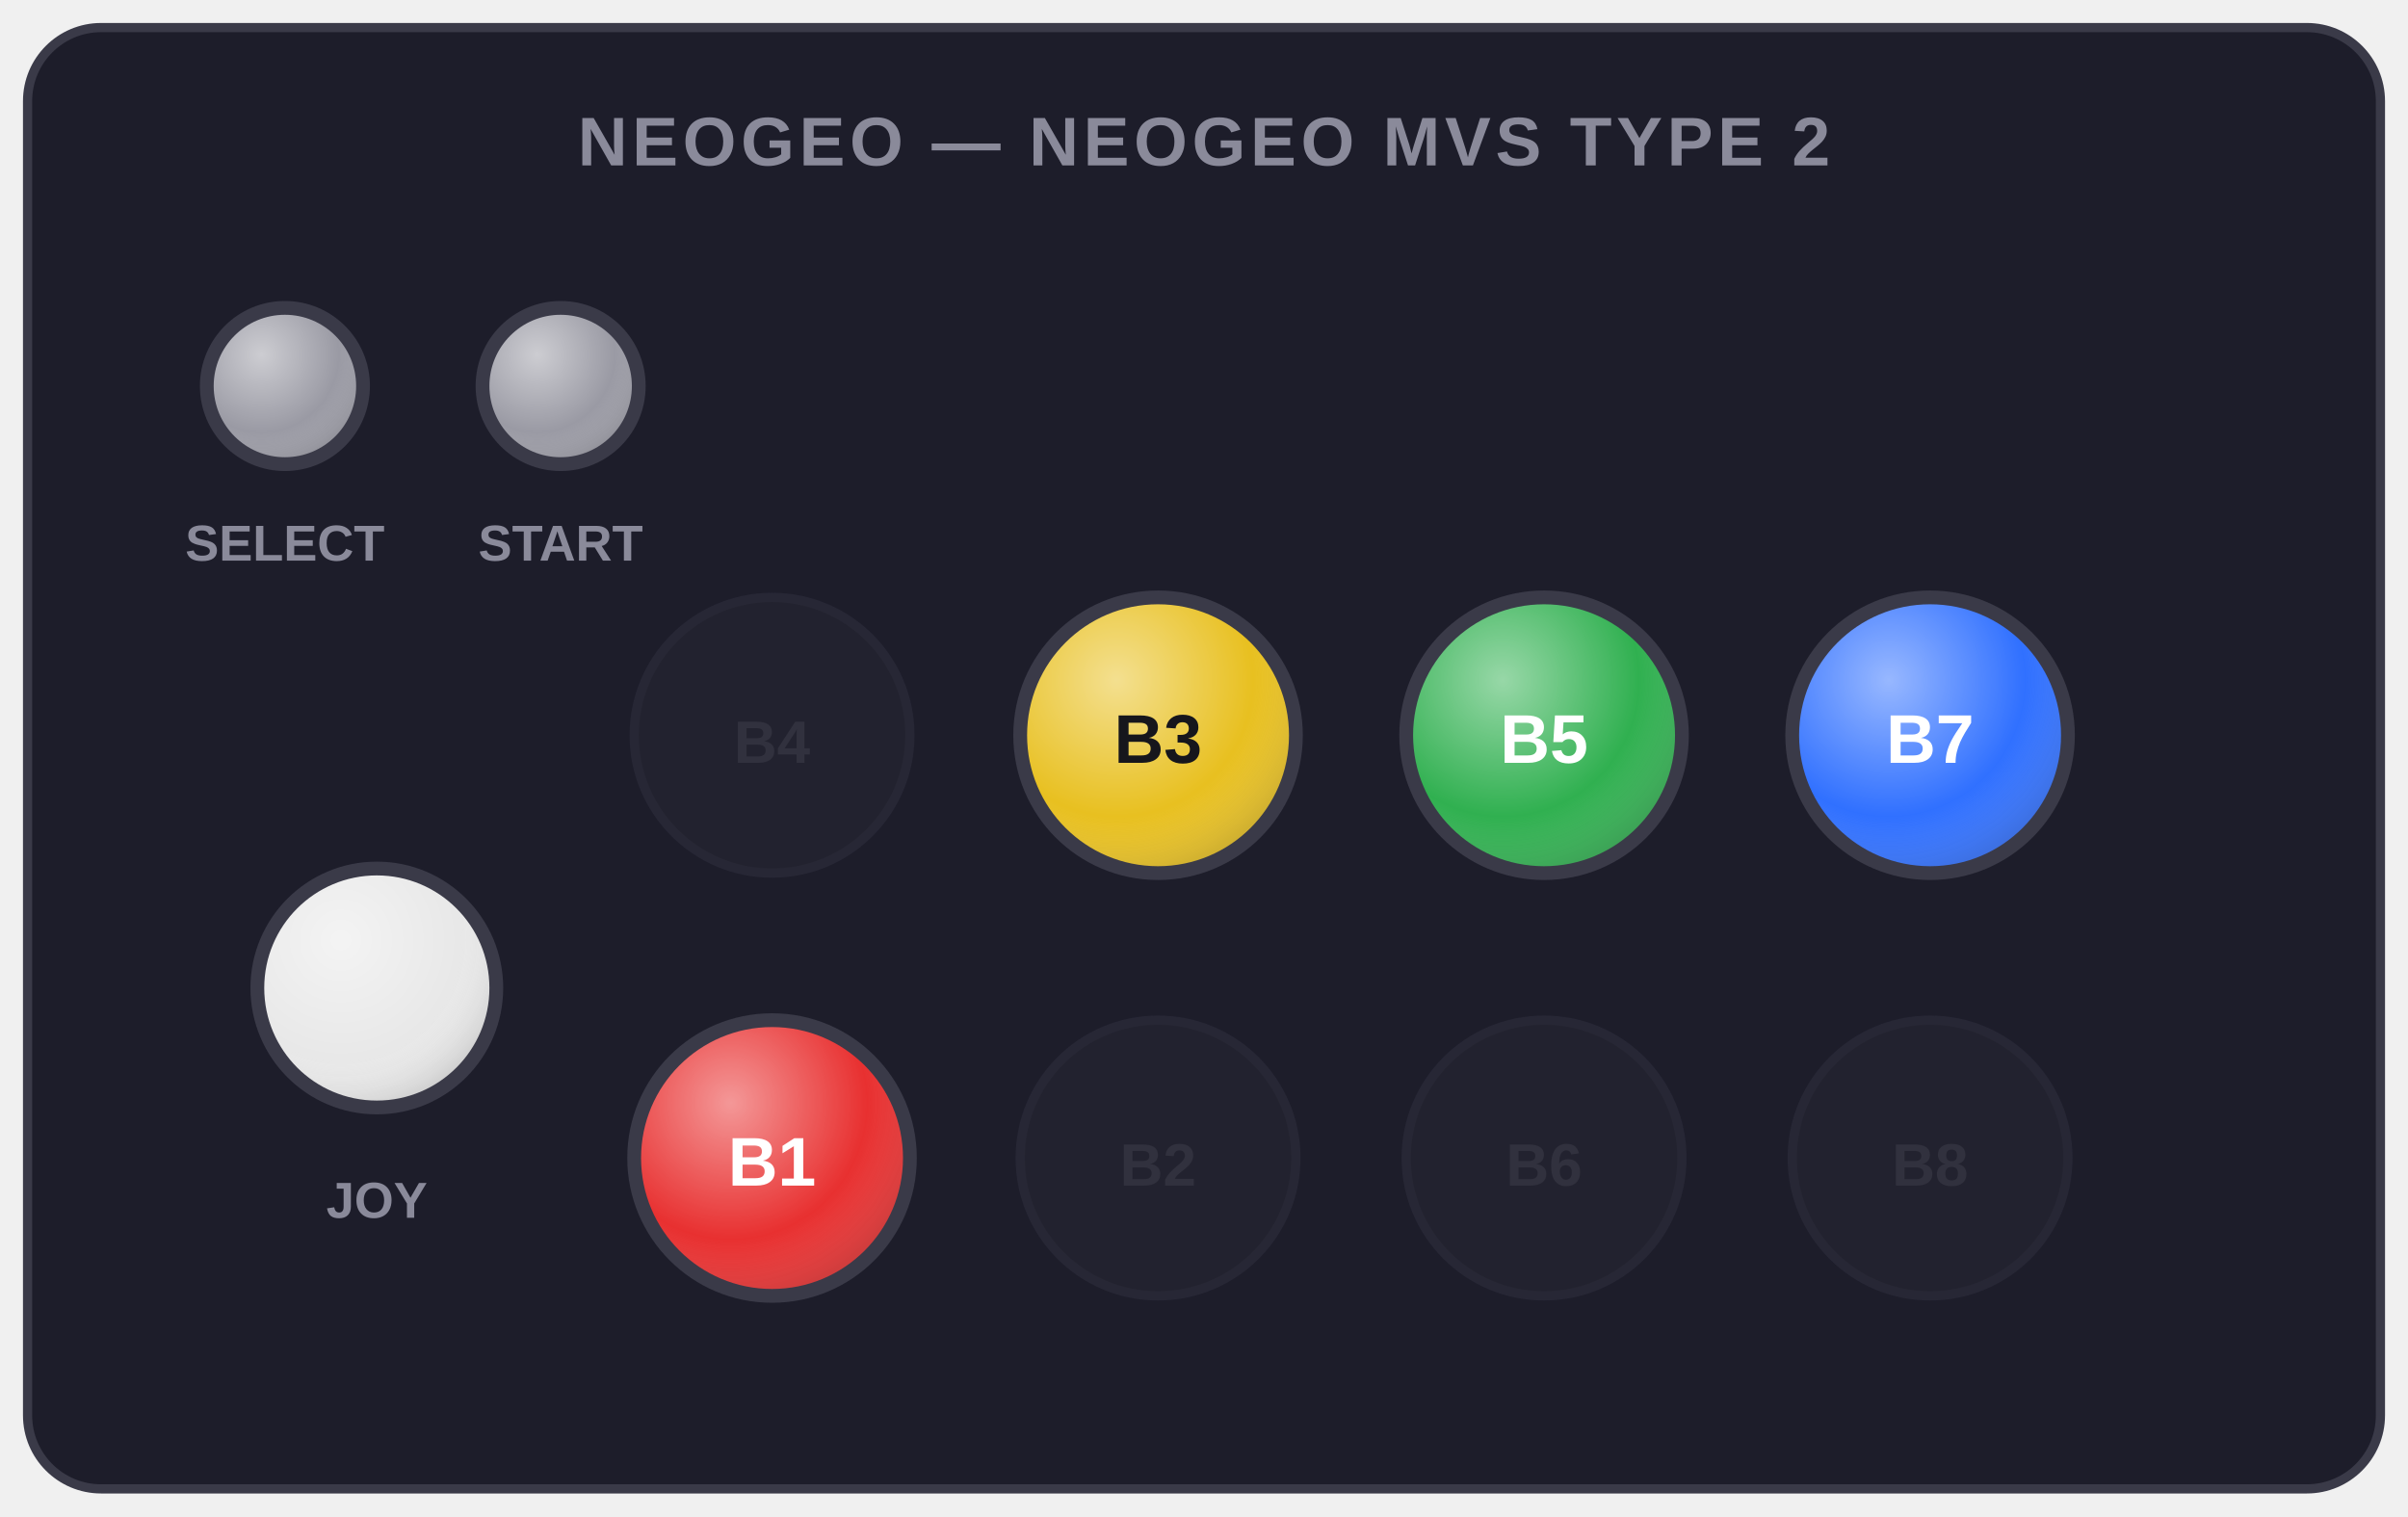
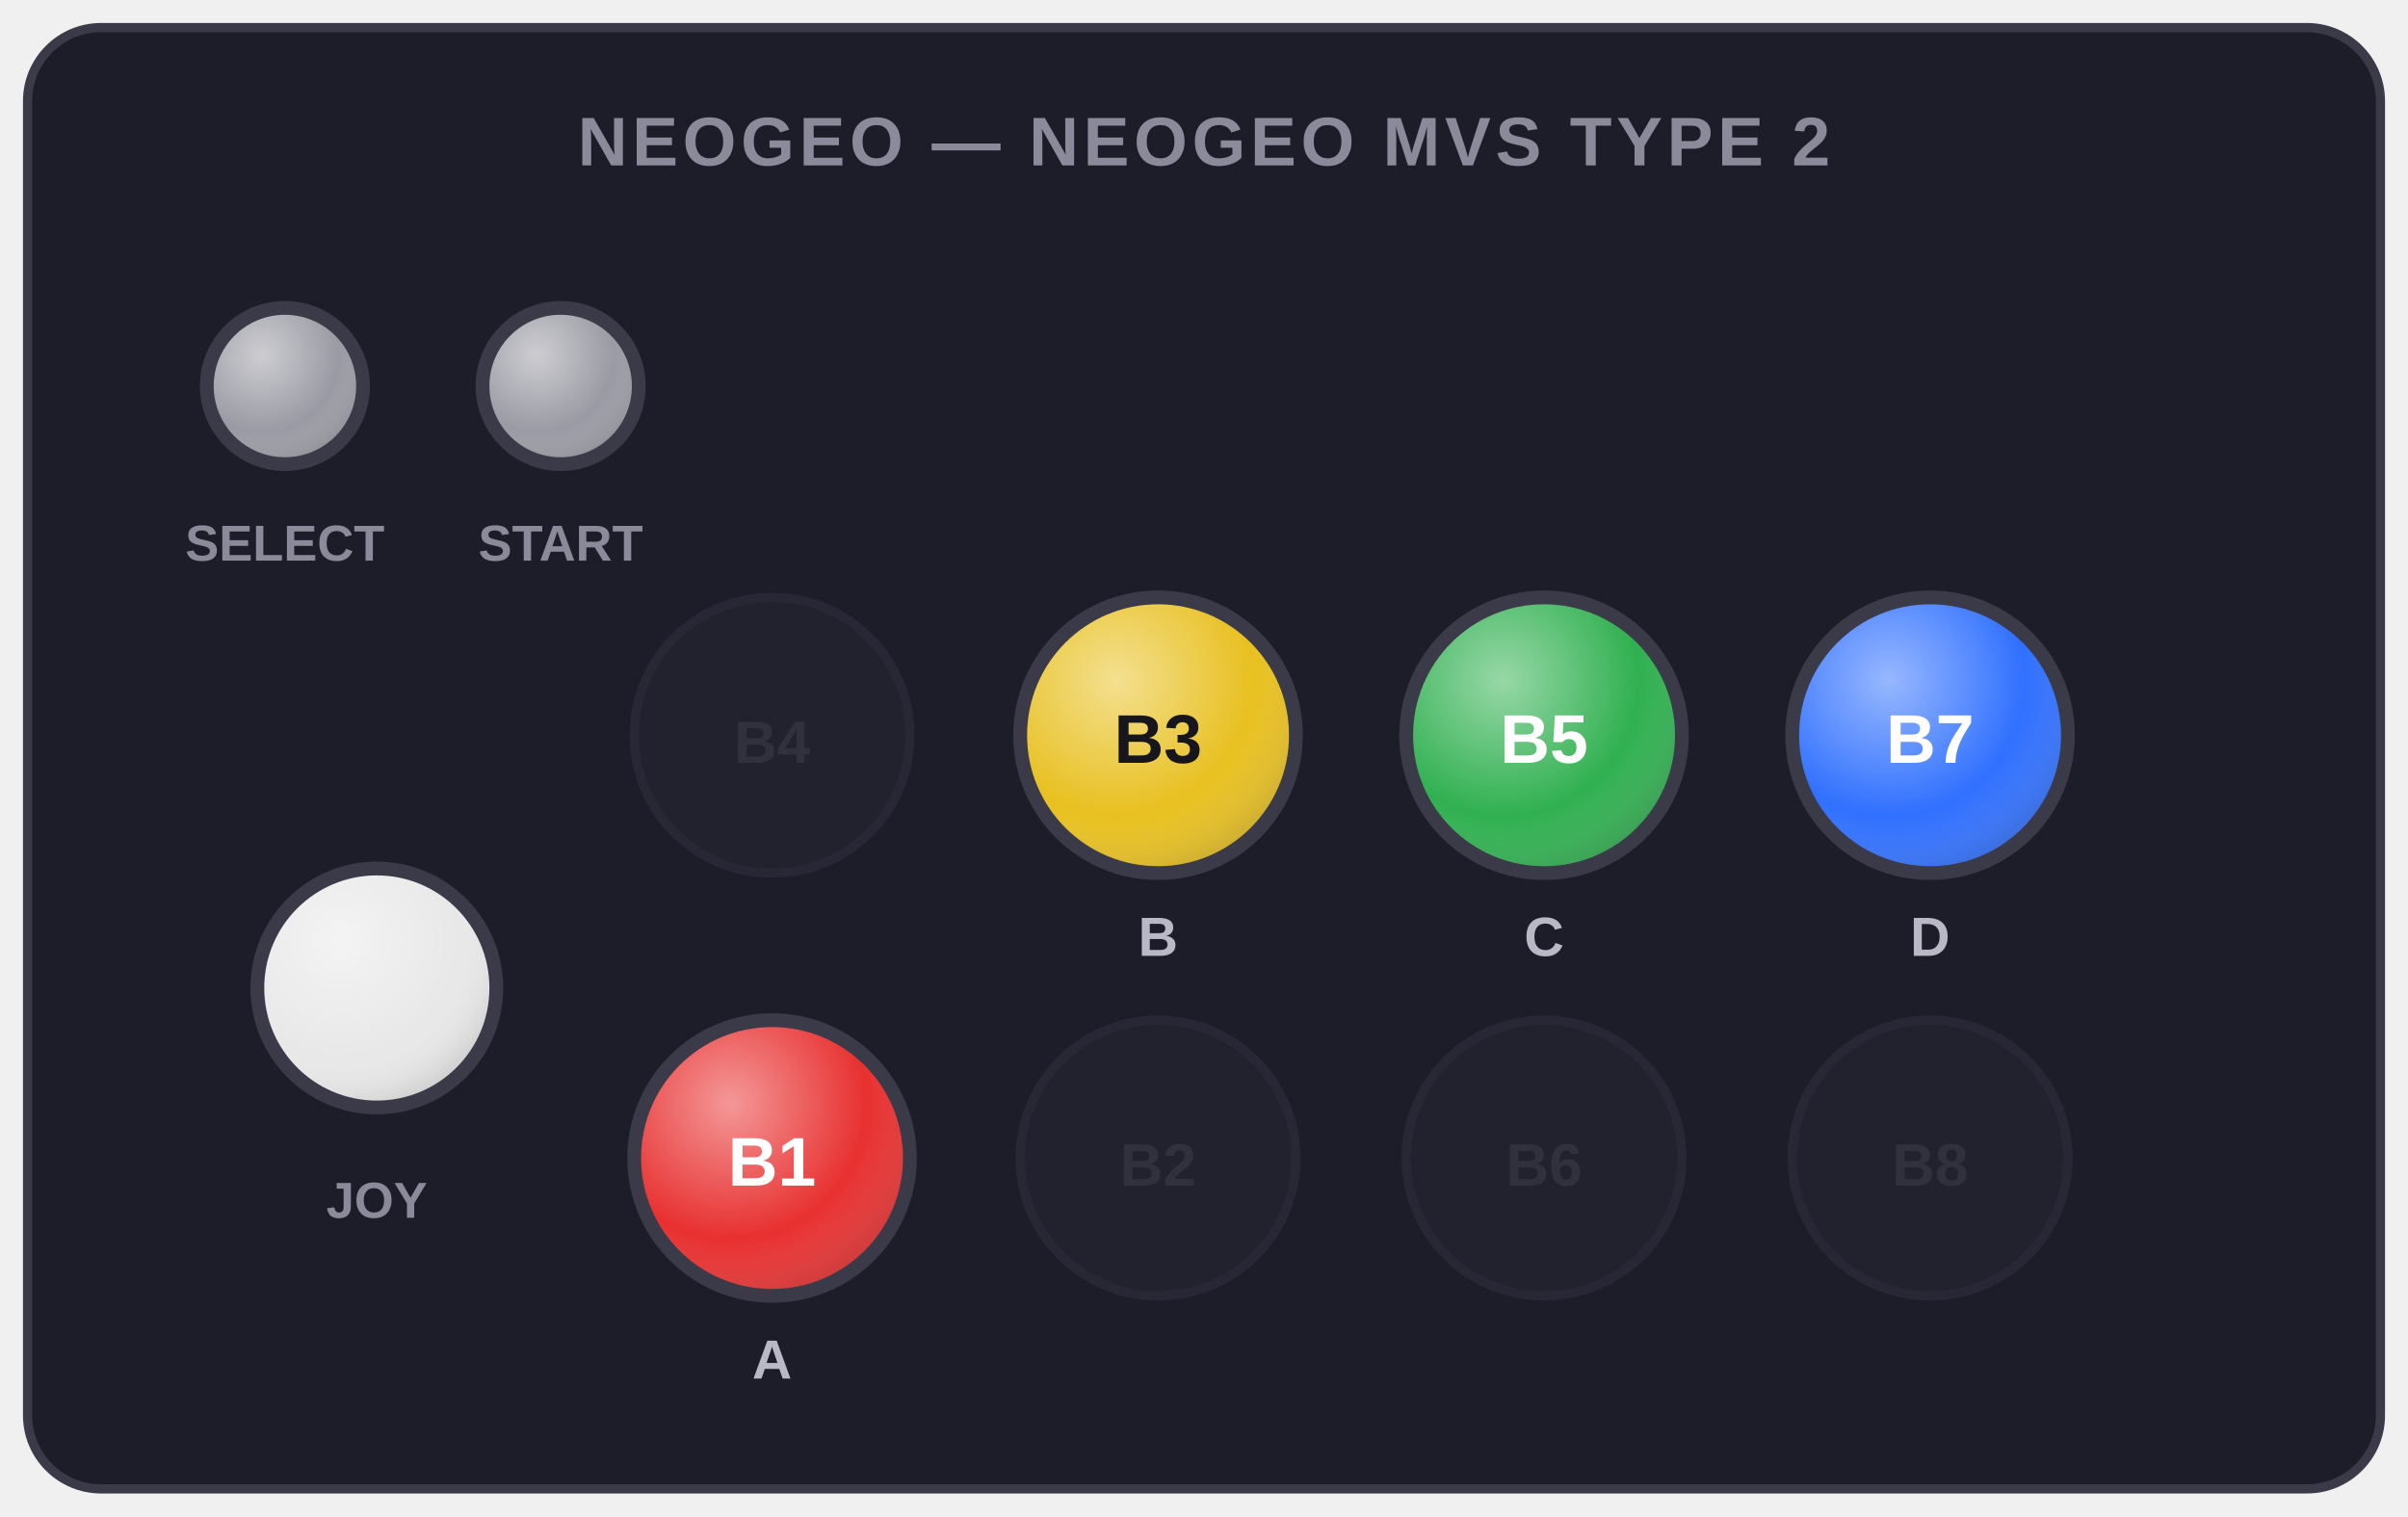
<svg xmlns="http://www.w3.org/2000/svg" viewBox="0 0 524 330" font-family="Segoe UI, Arial, sans-serif">
  <defs>
    <radialGradient id="dome" cx="0.35" cy="0.3" r="0.9">
      <stop offset="0" stop-color="#ffffff" stop-opacity="0.5" />
      <stop offset="0.55" stop-color="#ffffff" stop-opacity="0" />
      <stop offset="1" stop-color="#000000" stop-opacity="0.35" />
    </radialGradient>
  </defs>
  <rect x="6" y="6" width="512" height="318" rx="16" fill="#1d1d2a" stroke="#3a3a48" stroke-width="2" />
  <text x="262" y="36" text-anchor="middle" fill="#8a8a9a" font-size="15" font-weight="bold" letter-spacing="1">NEOGEO — NEOGEO MVS TYPE 2</text>
  <circle cx="62" cy="84" r="17" fill="#9a9aa4" />
  <circle cx="62" cy="84" r="17" fill="url(#dome)" />
  <circle cx="62" cy="84" r="17" fill="none" stroke="#3a3a48" stroke-width="3" />
  <text x="62" y="122" text-anchor="middle" fill="#8a8a9a" font-size="11" font-weight="bold">SELECT</text>
  <circle cx="122" cy="84" r="17" fill="#9a9aa4" />
  <circle cx="122" cy="84" r="17" fill="url(#dome)" />
  <circle cx="122" cy="84" r="17" fill="none" stroke="#3a3a48" stroke-width="3" />
  <text x="122" y="122" text-anchor="middle" fill="#8a8a9a" font-size="11" font-weight="bold">START</text>
  <circle cx="82" cy="215" r="26" fill="#e8e8e8" />
  <circle cx="82" cy="215" r="26" fill="url(#dome)" />
  <circle cx="82" cy="215" r="26" fill="none" stroke="#3a3a48" stroke-width="3" />
  <text x="82" y="265" text-anchor="middle" fill="#8a8a9a" font-size="11" font-weight="bold">JOY</text>
  <g opacity="0.18">
    <circle cx="168" cy="160" r="30" fill="#3a3a48" />
    <circle cx="168" cy="160" r="30" fill="none" stroke="#55556a" stroke-width="2" />
    <text x="168" y="166" text-anchor="middle" fill="#8a8a9a" font-size="13" font-weight="bold">B4</text>
  </g>
  <circle cx="252" cy="160" r="30" fill="#e8c020" />
  <circle cx="252" cy="160" r="30" fill="url(#dome)" />
  <circle cx="252" cy="160" r="30" fill="none" stroke="#3a3a48" stroke-width="3" />
  <text x="252" y="166" text-anchor="middle" fill="#16161c" font-size="15" font-weight="bold">B3</text>
+   <text x="252" y="208" text-anchor="middle" fill="#b8b8c6" font-size="12" font-weight="bold">B</text>
  <circle cx="336" cy="160" r="30" fill="#30b050" />
  <circle cx="336" cy="160" r="30" fill="url(#dome)" />
  <circle cx="336" cy="160" r="30" fill="none" stroke="#3a3a48" stroke-width="3" />
  <text x="336" y="166" text-anchor="middle" fill="#ffffff" font-size="15" font-weight="bold">B5</text>
+   <text x="336" y="208" text-anchor="middle" fill="#b8b8c6" font-size="12" font-weight="bold">C</text>
  <circle cx="420" cy="160" r="30" fill="#3070ff" />
  <circle cx="420" cy="160" r="30" fill="url(#dome)" />
  <circle cx="420" cy="160" r="30" fill="none" stroke="#3a3a48" stroke-width="3" />
  <text x="420" y="166" text-anchor="middle" fill="#ffffff" font-size="15" font-weight="bold">B7</text>
+   <text x="420" y="208" text-anchor="middle" fill="#b8b8c6" font-size="12" font-weight="bold">D</text>
  <circle cx="168" cy="252" r="30" fill="#e83030" />
  <circle cx="168" cy="252" r="30" fill="url(#dome)" />
  <circle cx="168" cy="252" r="30" fill="none" stroke="#3a3a48" stroke-width="3" />
  <text x="168" y="258" text-anchor="middle" fill="#ffffff" font-size="15" font-weight="bold">B1</text>
+   <text x="168" y="300" text-anchor="middle" fill="#b8b8c6" font-size="12" font-weight="bold">A</text>
  <g opacity="0.18">
    <circle cx="252" cy="252" r="30" fill="#3a3a48" />
    <circle cx="252" cy="252" r="30" fill="none" stroke="#55556a" stroke-width="2" />
    <text x="252" y="258" text-anchor="middle" fill="#8a8a9a" font-size="13" font-weight="bold">B2</text>
  </g>
  <g opacity="0.18">
    <circle cx="336" cy="252" r="30" fill="#3a3a48" />
    <circle cx="336" cy="252" r="30" fill="none" stroke="#55556a" stroke-width="2" />
    <text x="336" y="258" text-anchor="middle" fill="#8a8a9a" font-size="13" font-weight="bold">B6</text>
  </g>
  <g opacity="0.18">
    <circle cx="420" cy="252" r="30" fill="#3a3a48" />
    <circle cx="420" cy="252" r="30" fill="none" stroke="#55556a" stroke-width="2" />
    <text x="420" y="258" text-anchor="middle" fill="#8a8a9a" font-size="13" font-weight="bold">B8</text>
  </g>
</svg>
